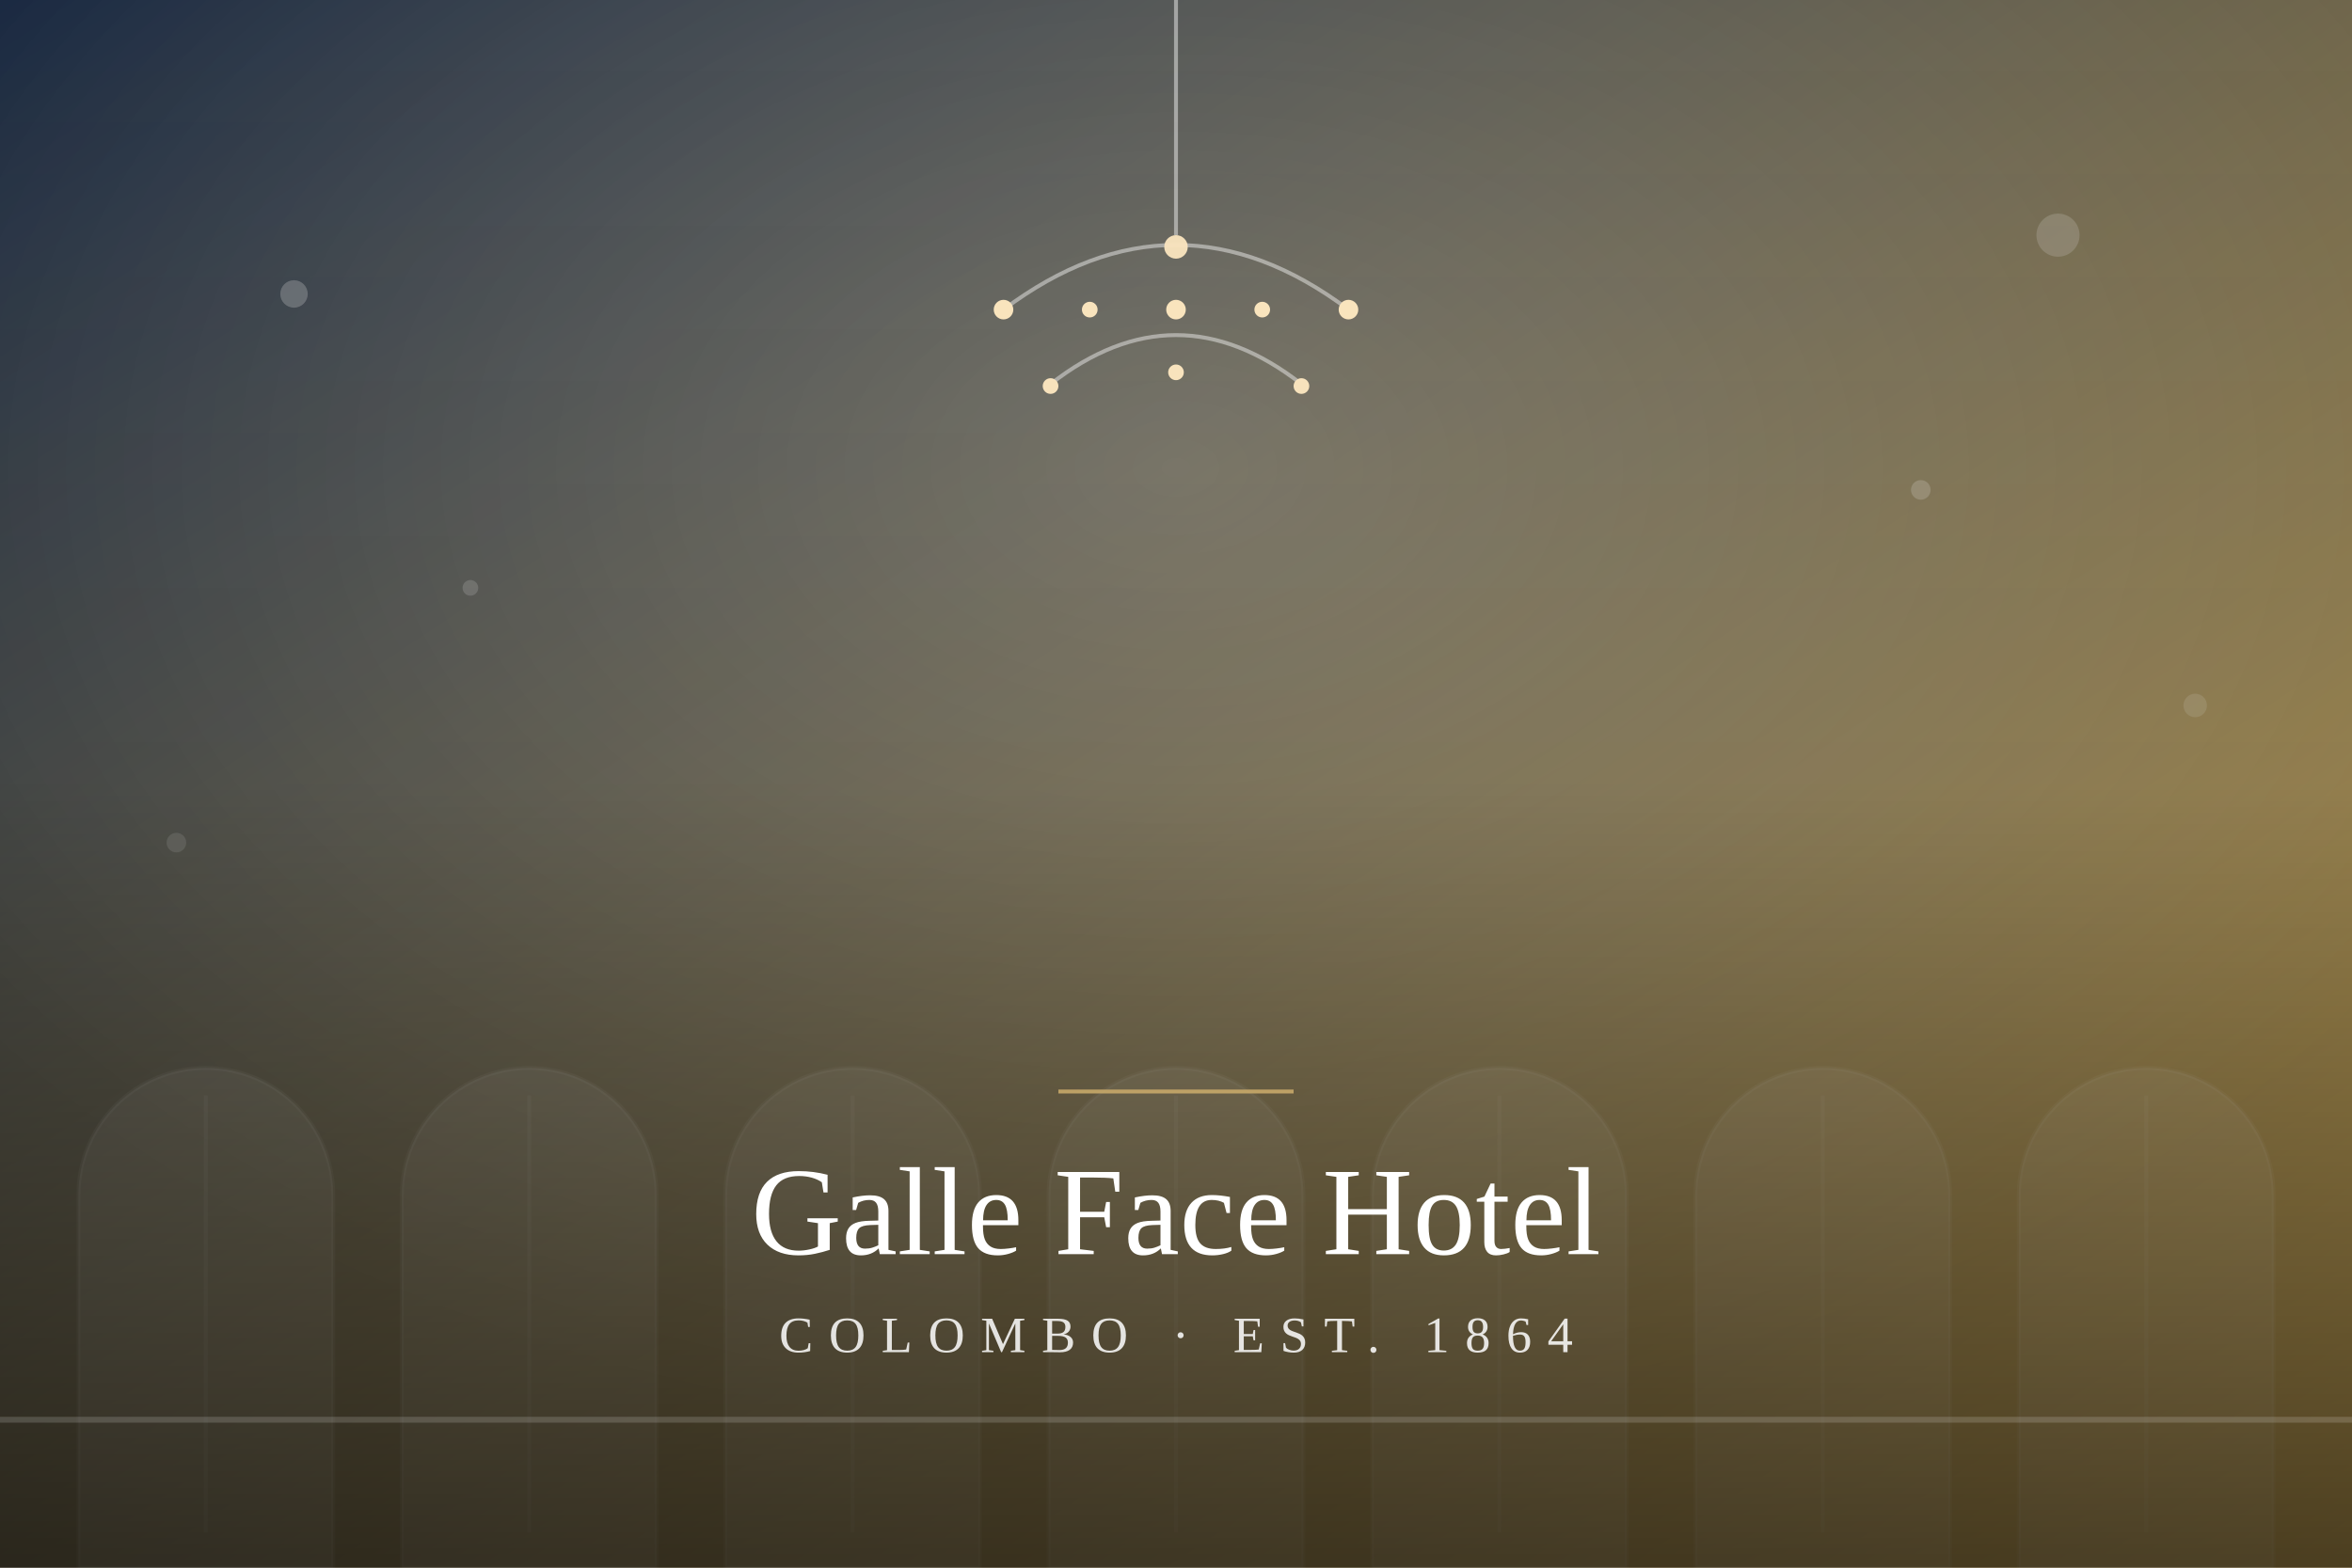
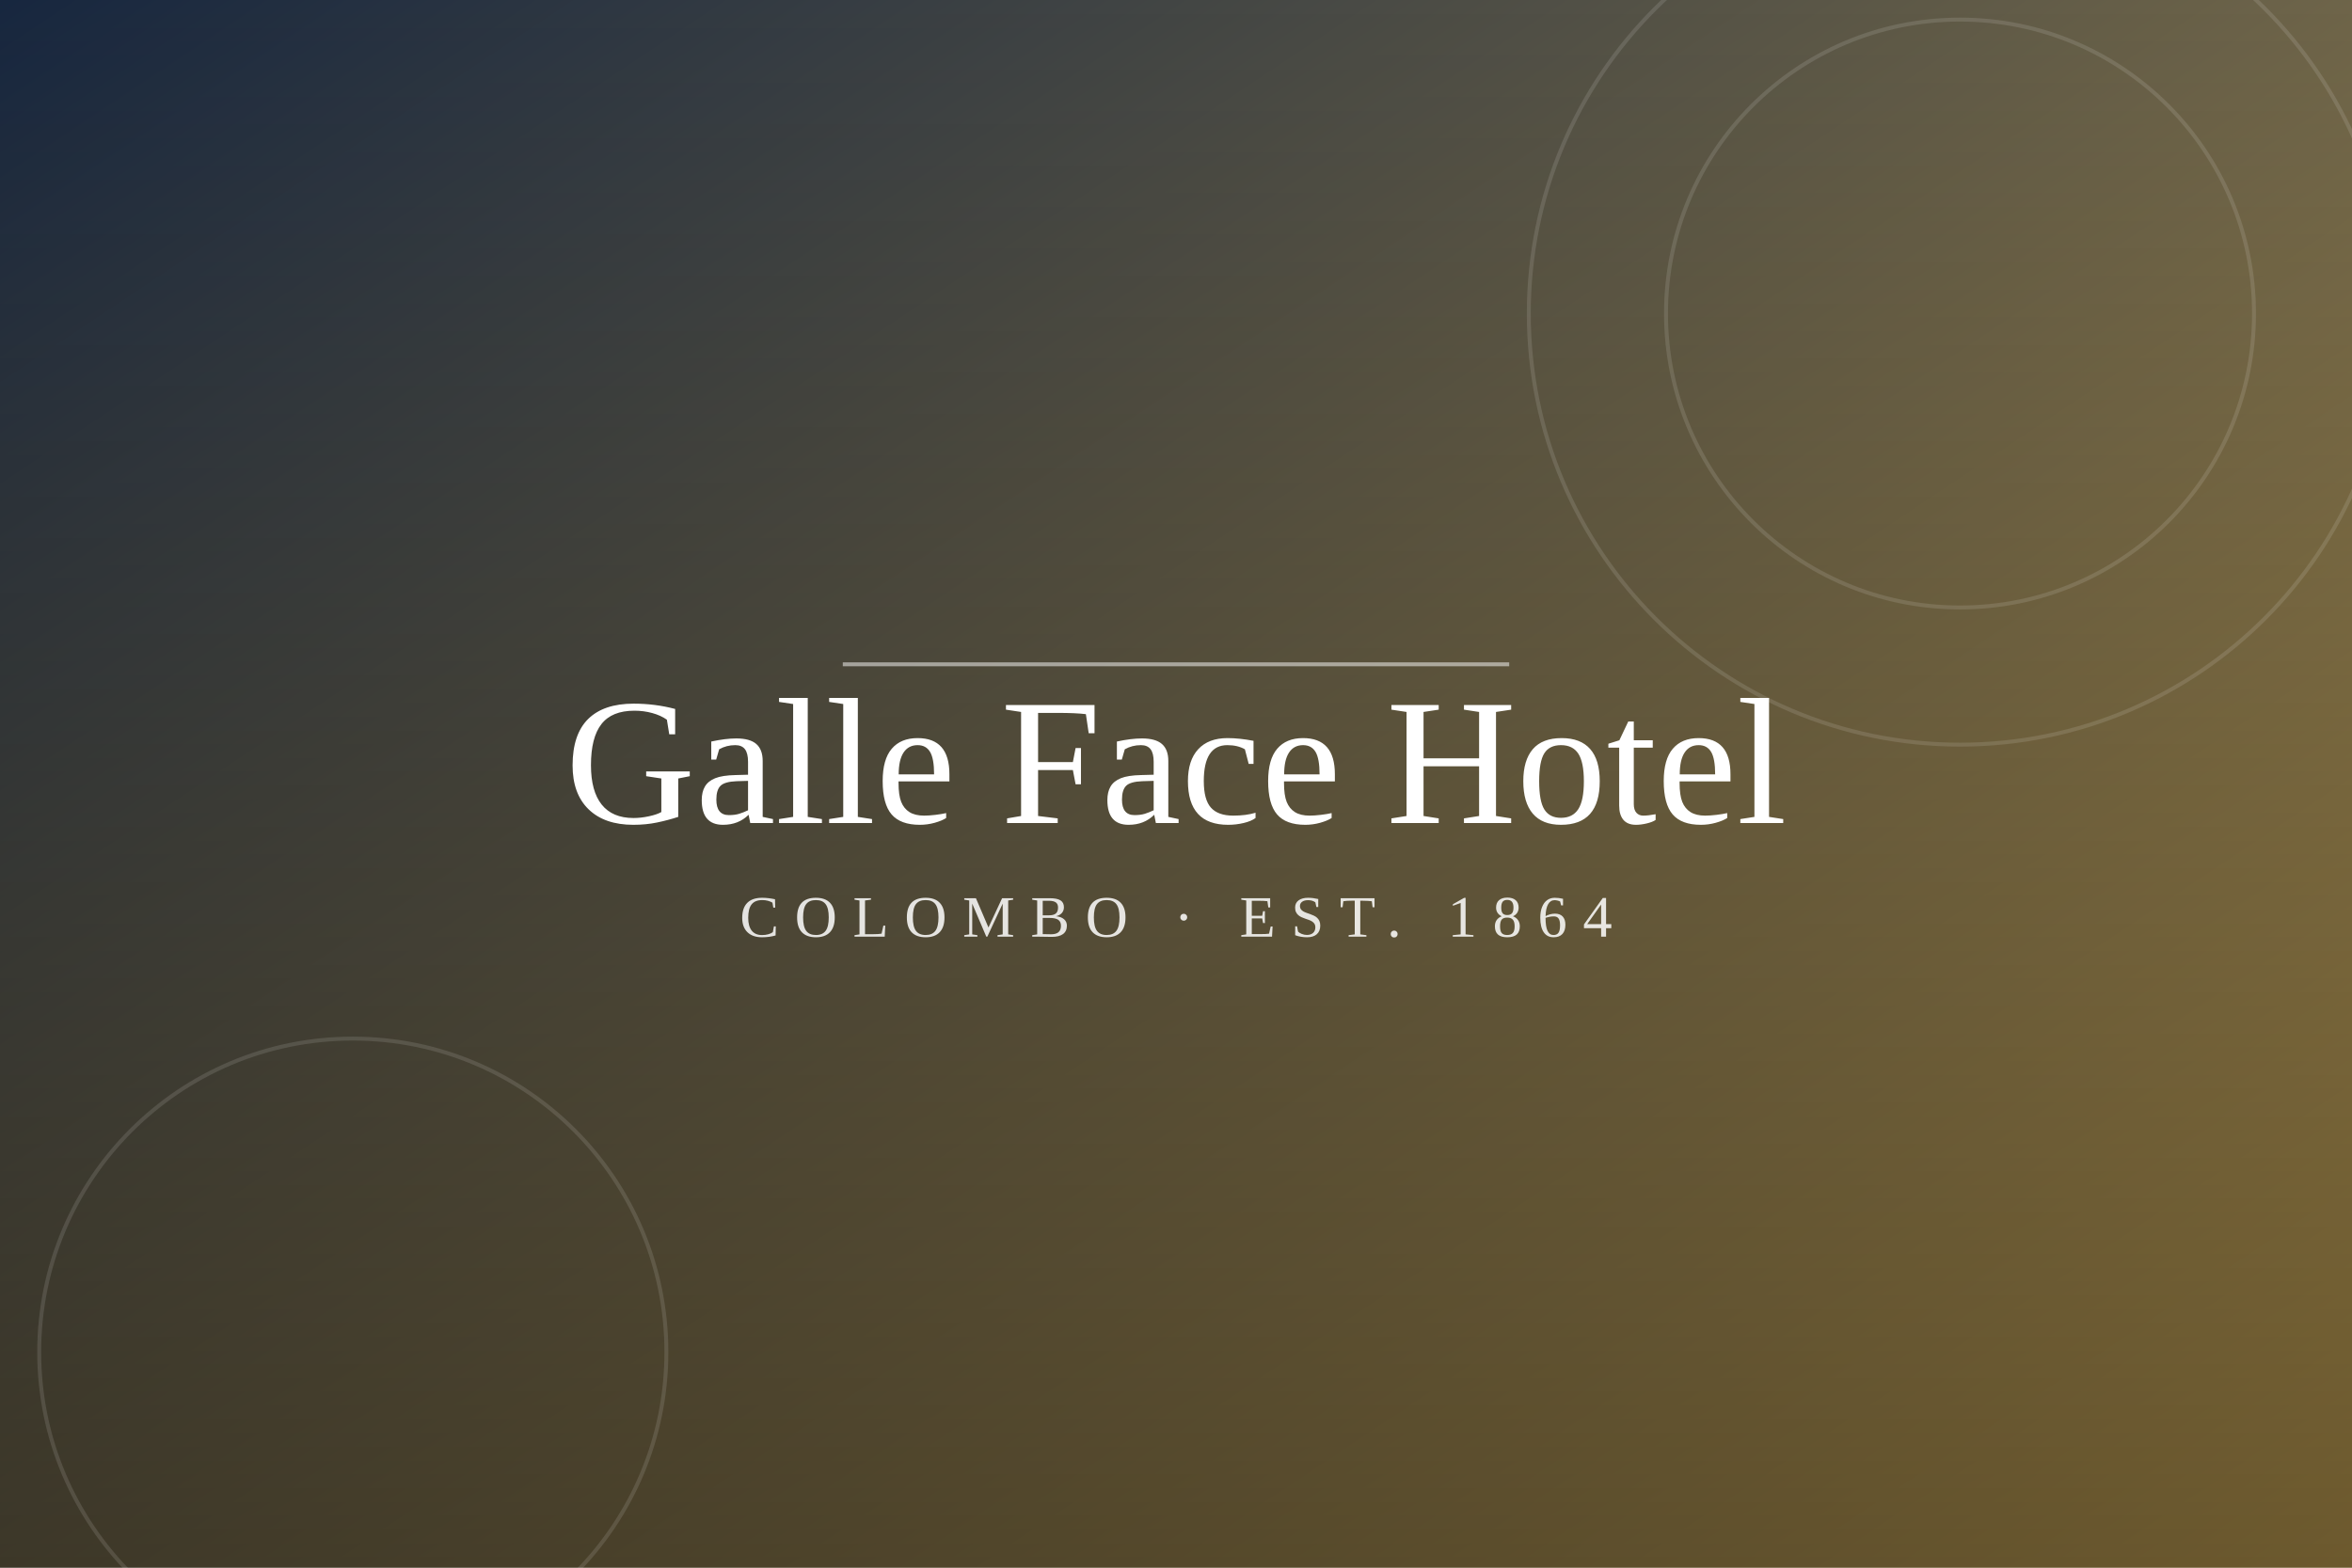
<svg xmlns="http://www.w3.org/2000/svg" viewBox="0 0 1200 800" width="1200" height="800" role="img" aria-label="Galle Face Hotel">
  <defs>
-     <linearGradient id="bg" x1="0" y1="0" x2="1" y2="1">
+     <linearGradient id="g" x1="0" y1="0" x2="1" y2="1">
      <stop offset="0" stop-color="#16263f" />
      <stop offset="1" stop-color="#c5a253" />
    </linearGradient>
-     <radialGradient id="glow" cx="0.5" cy="0.30" r="0.62">
-       <stop offset="0" stop-color="#ffffff" stop-opacity="0.20" />
-       <stop offset="1" stop-color="#ffffff" stop-opacity="0" />
-     </radialGradient>
-     <linearGradient id="vig" x1="0" y1="0" x2="0" y2="1">
-       <stop offset="0" stop-color="#000000" stop-opacity="0" />
-       <stop offset="0.5" stop-color="#000000" stop-opacity="0.06" />
-       <stop offset="1" stop-color="#000000" stop-opacity="0.62" />
+     <linearGradient id="v" x1="0" y1="0" x2="0" y2="1">
+       <stop offset="0" stop-color="#000" stop-opacity="0" />
+       <stop offset="1" stop-color="#000" stop-opacity="0.45" />
    </linearGradient>
  </defs>
-   <rect width="1200" height="800" fill="url(#bg)" />
-   <rect width="1200" height="800" fill="url(#glow)" />
-   <g fill="#ffffff">
-     <circle cx="150" cy="150" r="7" opacity="0.22" />
-     <circle cx="1050" cy="120" r="11" opacity="0.16" />
-     <circle cx="980" cy="250" r="5" opacity="0.18" />
-     <circle cx="240" cy="300" r="4" opacity="0.16" />
-     <circle cx="1120" cy="360" r="6" opacity="0.12" />
-     <circle cx="90" cy="430" r="5" opacity="0.12" />
+   <rect width="1200" height="800" fill="url(#g)" />
+   <rect width="1200" height="800" fill="url(#v)" />
+   <g fill="none" stroke="#ffffff" stroke-opacity="0.12" stroke-width="2">
+     <circle cx="1000" cy="160" r="220" />
+     <circle cx="1000" cy="160" r="150" />
+     <circle cx="180" cy="690" r="160" />
  </g>
-   <g stroke="#ffffff" stroke-opacity="0.45" fill="none" stroke-width="2">
-     <line x1="600" y1="0" x2="600" y2="120" />
-     <path d="M512 158 Q600 92 688 158" />
-     <path d="M536 196 Q600 146 664 196" />
-   </g>
-   <g fill="#ffe9c2">
-     <circle cx="600" cy="126" r="6" opacity="0.95" />
-     <circle cx="512" cy="158" r="5" />
-     <circle cx="556" cy="158" r="4" />
-     <circle cx="600" cy="158" r="5" />
-     <circle cx="644" cy="158" r="4" />
-     <circle cx="688" cy="158" r="5" />
-     <circle cx="536" cy="197" r="4" />
-     <circle cx="600" cy="190" r="4" />
-     <circle cx="664" cy="197" r="4" />
-   </g>
-   <g fill="#ffffff" fill-opacity="0.08" stroke="#ffffff" stroke-opacity="0.05" stroke-width="2">
-     <path d="M40 800 V610 a65 65 0 0 1 130 0 V800 Z" />
-     <line x1="105" y1="559" x2="105" y2="782" />
-     <path d="M205 800 V610 a65 65 0 0 1 130 0 V800 Z" />
-     <line x1="270" y1="559" x2="270" y2="782" />
-     <path d="M370 800 V610 a65 65 0 0 1 130 0 V800 Z" />
-     <line x1="435" y1="559" x2="435" y2="782" />
-     <path d="M535 800 V610 a65 65 0 0 1 130 0 V800 Z" />
-     <line x1="600" y1="559" x2="600" y2="782" />
-     <path d="M700 800 V610 a65 65 0 0 1 130 0 V800 Z" />
-     <line x1="765" y1="559" x2="765" y2="782" />
-     <path d="M865 800 V610 a65 65 0 0 1 130 0 V800 Z" />
-     <line x1="930" y1="559" x2="930" y2="782" />
-     <path d="M1030 800 V610 a65 65 0 0 1 130 0 V800 Z" />
-     <line x1="1095" y1="559" x2="1095" y2="782" />
-   </g>
-   <rect width="1200" height="800" fill="url(#vig)" />
-   <rect x="0" y="723" width="1200" height="3" fill="#ffffff" fill-opacity="0.16" />
-   <g text-anchor="middle" font-family="Georgia,'Times New Roman',serif">
-     <rect x="540" y="556" width="120" height="2" fill="#c8a96a" fill-opacity="0.9" />
-     <text x="600" y="640" font-size="64" fill="#ffffff" font-weight="500">Galle Face Hotel</text>
-     <text x="600" y="690" font-size="26" letter-spacing="8" fill="#ffffff" fill-opacity="0.85">COLOMBO · EST. 1864</text>
+   <g text-anchor="middle" font-family="Georgia, 'Times New Roman', serif">
+     <rect x="430" y="338" width="340" height="2" fill="#ffffff" fill-opacity="0.5" />
+     <text x="600" y="420" font-size="92" fill="#ffffff" font-weight="500">Galle Face Hotel</text>
+     <text x="600" y="478" font-size="30" letter-spacing="8" fill="#ffffff" fill-opacity="0.85">COLOMBO · EST. 1864</text>
  </g>
</svg>
